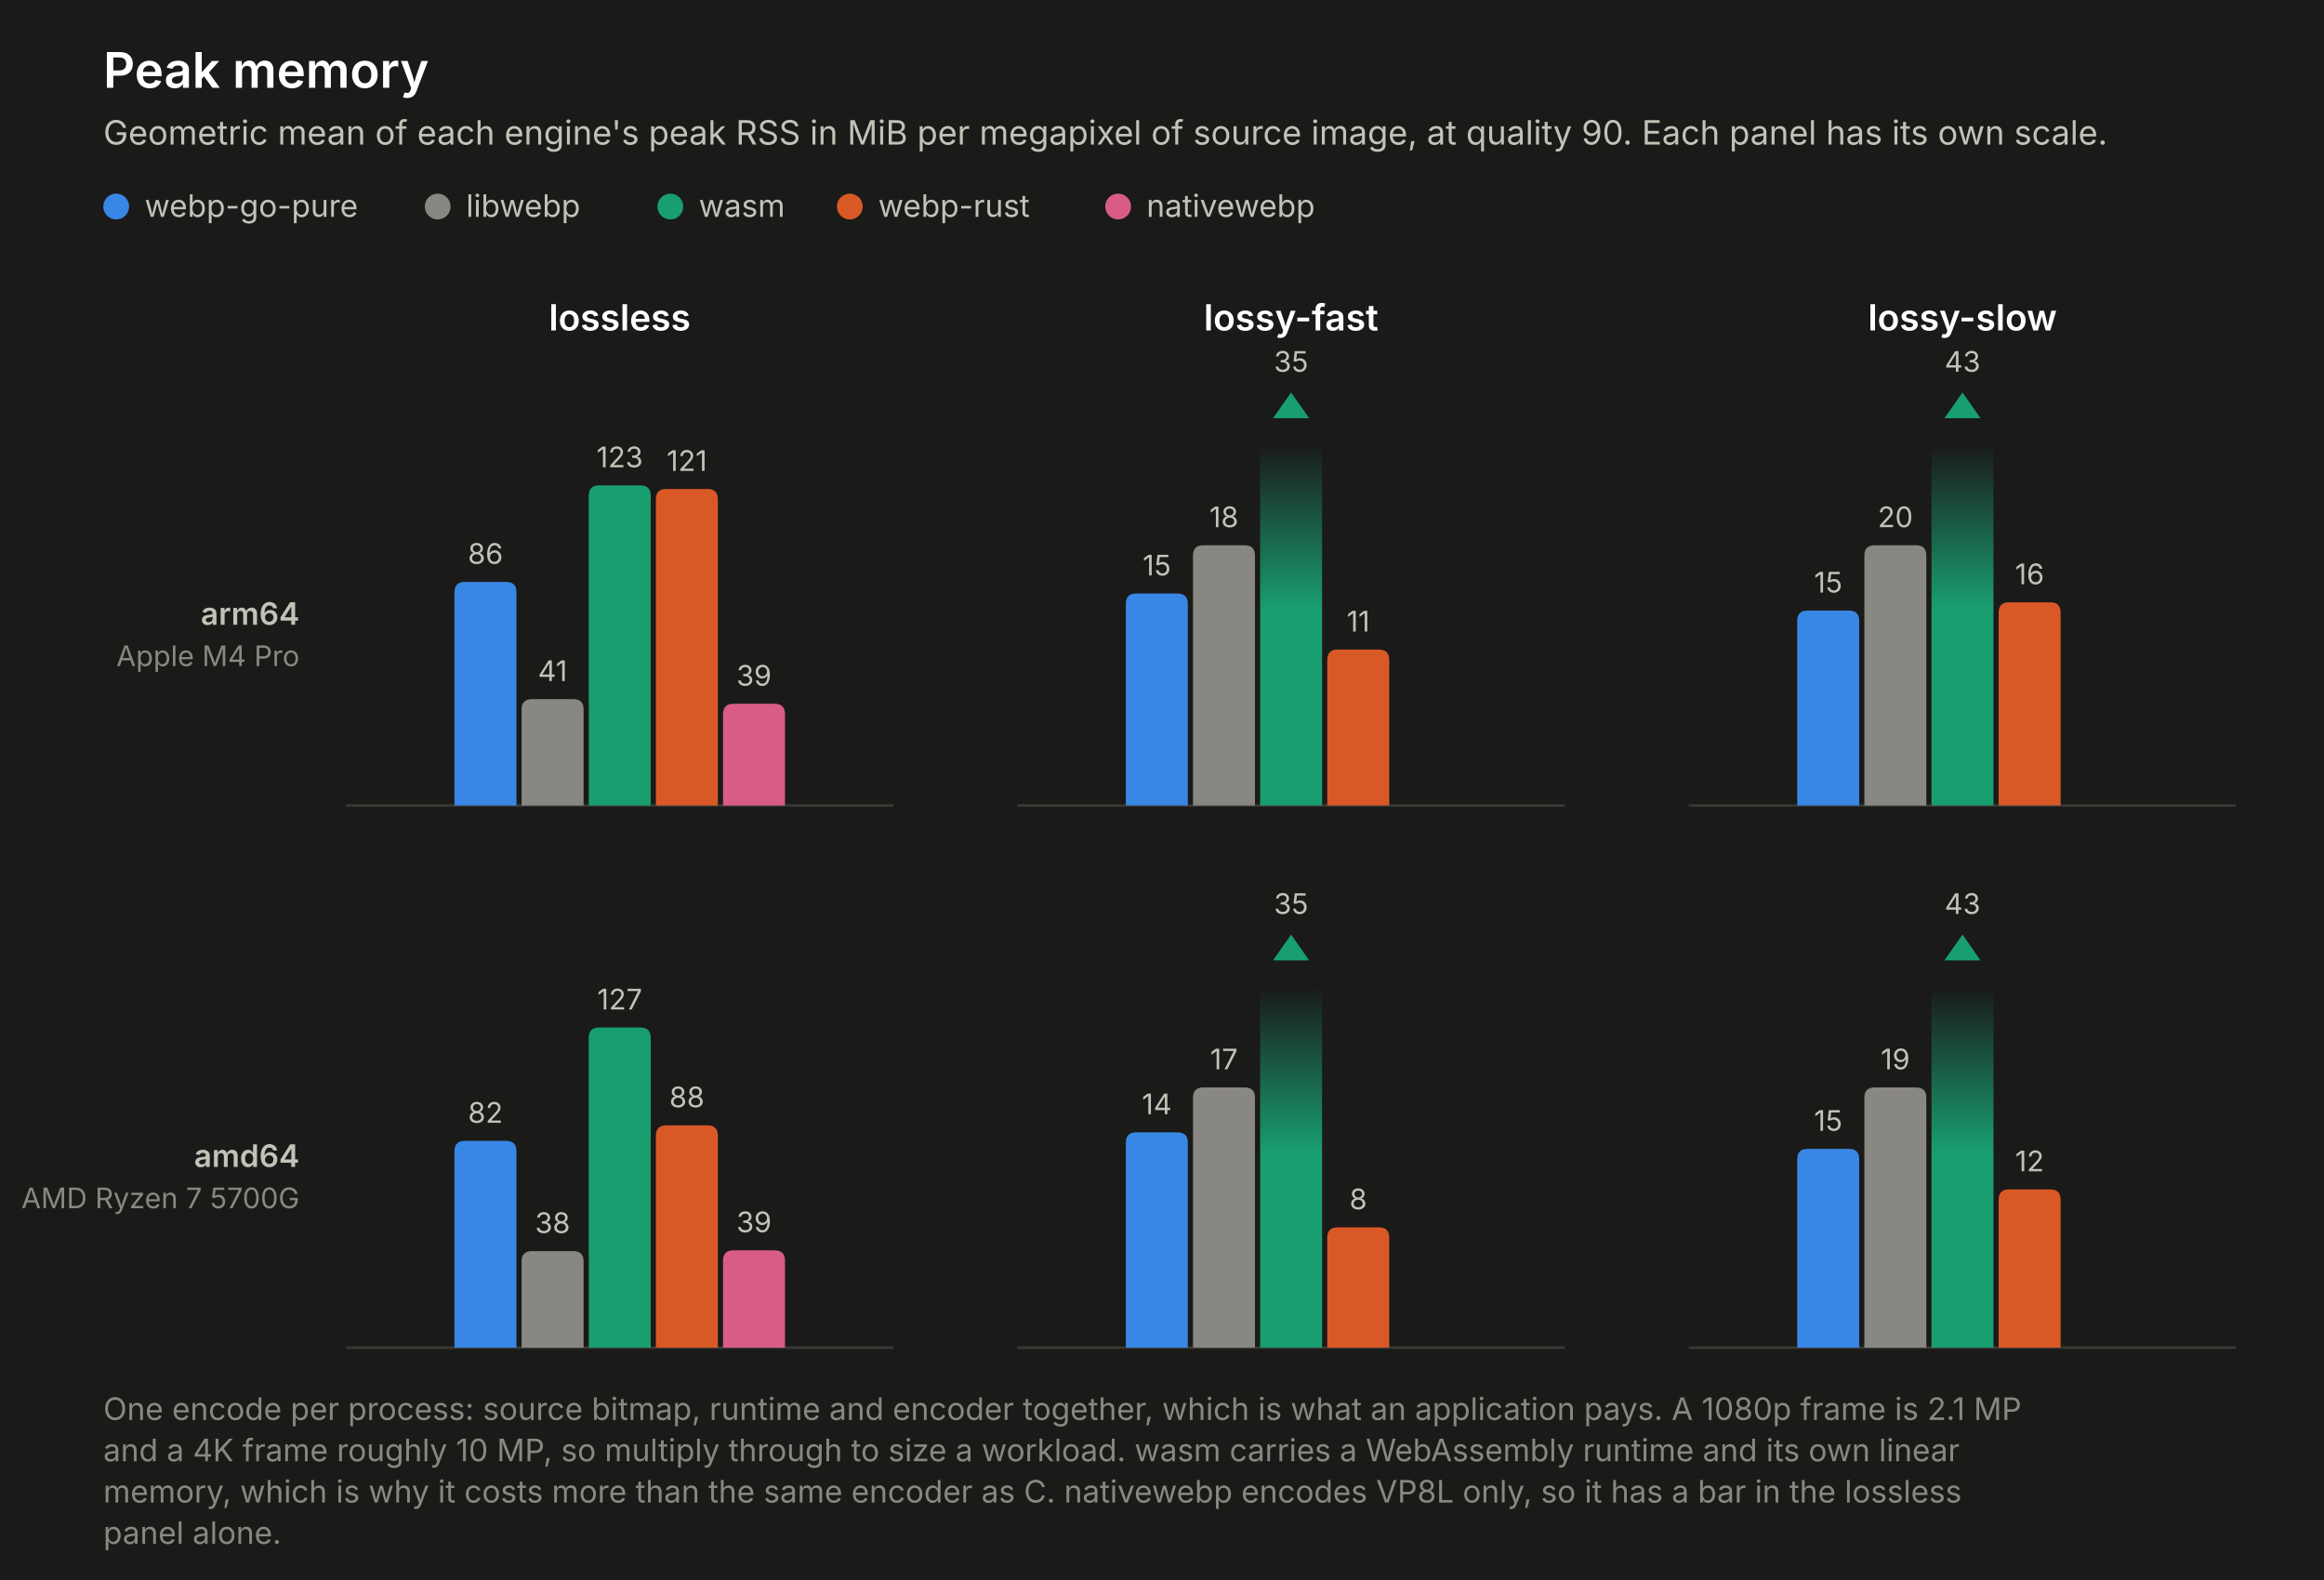
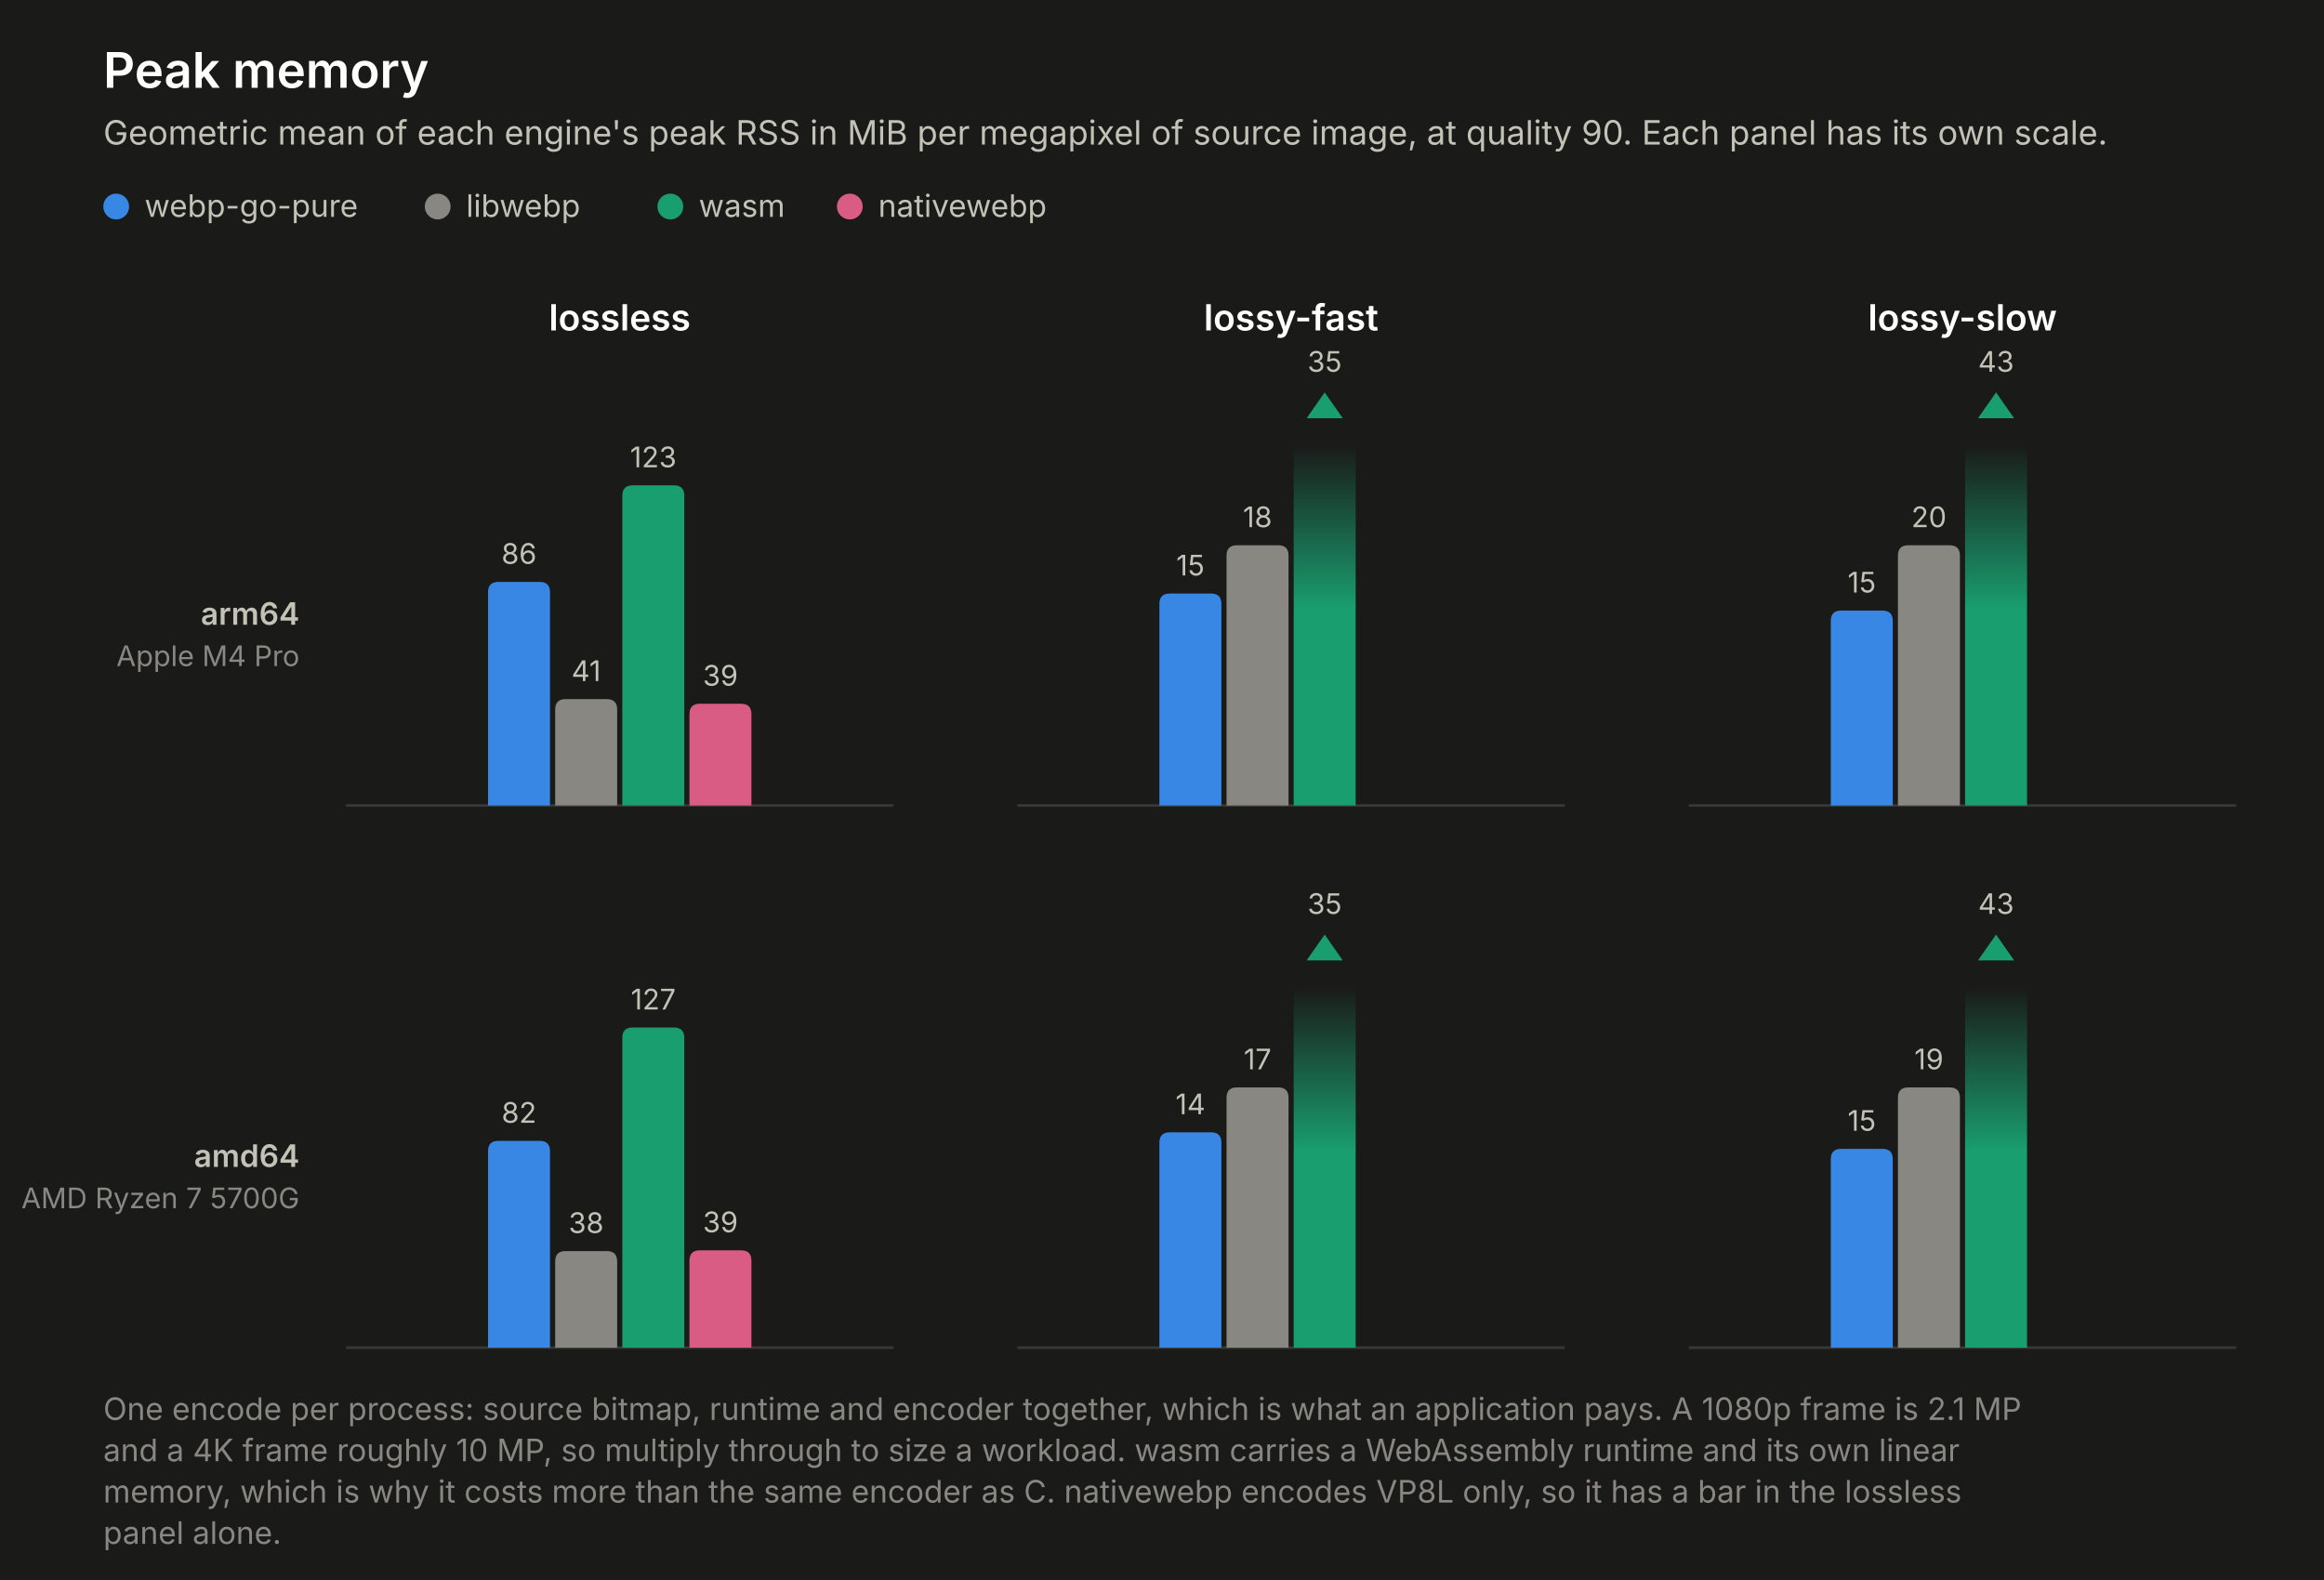
<svg xmlns="http://www.w3.org/2000/svg" width="900" height="612" viewBox="0 0 900 612" role="img">
  <rect width="900" height="612" fill="#1a1a19" />
  <text x="40.0" y="34.0" font-family="system-ui, -apple-system, &quot;Segoe UI&quot;, sans-serif" font-size="19" fill="#ffffff" text-anchor="start" font-weight="600">Peak memory</text>
  <text x="40.0" y="56.0" font-family="system-ui, -apple-system, &quot;Segoe UI&quot;, sans-serif" font-size="13" fill="#c3c2b7" text-anchor="start">Geometric mean of each engine's peak RSS in MiB per megapixel of source image, at quality 90. Each panel has its own scale.</text>
  <circle cx="45.0" cy="80.0" r="5.0" fill="#3987e5" />
  <text x="56.0" y="84.0" font-family="system-ui, -apple-system, &quot;Segoe UI&quot;, sans-serif" font-size="12" fill="#c3c2b7" text-anchor="start">webp-go-pure</text>
  <circle cx="169.5" cy="80.0" r="5.0" fill="#898781" />
  <text x="180.5" y="84.0" font-family="system-ui, -apple-system, &quot;Segoe UI&quot;, sans-serif" font-size="12" fill="#c3c2b7" text-anchor="start">libwebp</text>
  <circle cx="259.6" cy="80.0" r="5.0" fill="#199e70" />
  <text x="270.6" y="84.0" font-family="system-ui, -apple-system, &quot;Segoe UI&quot;, sans-serif" font-size="12" fill="#c3c2b7" text-anchor="start">wasm</text>
-   <circle cx="329.1" cy="80.0" r="5.0" fill="#d95926" />
-   <text x="340.1" y="84.0" font-family="system-ui, -apple-system, &quot;Segoe UI&quot;, sans-serif" font-size="12" fill="#c3c2b7" text-anchor="start">webp-rust</text>
-   <circle cx="433.0" cy="80.0" r="5.0" fill="#d95c85" />
-   <text x="444.0" y="84.0" font-family="system-ui, -apple-system, &quot;Segoe UI&quot;, sans-serif" font-size="12" fill="#c3c2b7" text-anchor="start">nativewebp</text>
+   <circle cx="329.1" cy="80.0" r="5.0" fill="#d95c85" />
+   <text x="340.1" y="84.0" font-family="system-ui, -apple-system, &quot;Segoe UI&quot;, sans-serif" font-size="12" fill="#c3c2b7" text-anchor="start">nativewebp</text>
  <text x="240.0" y="128.0" font-family="system-ui, -apple-system, &quot;Segoe UI&quot;, sans-serif" font-size="14" fill="#ffffff" text-anchor="middle" font-weight="600">lossless</text>
  <text x="500.0" y="128.0" font-family="system-ui, -apple-system, &quot;Segoe UI&quot;, sans-serif" font-size="14" fill="#ffffff" text-anchor="middle" font-weight="600">lossy-fast</text>
  <text x="760.0" y="128.0" font-family="system-ui, -apple-system, &quot;Segoe UI&quot;, sans-serif" font-size="14" fill="#ffffff" text-anchor="middle" font-weight="600">lossy-slow</text>
  <text x="116.0" y="242.0" font-family="system-ui, -apple-system, &quot;Segoe UI&quot;, sans-serif" font-size="12" fill="#c3c2b7" text-anchor="end" font-weight="600">arm64</text>
  <text x="116.0" y="258.0" font-family="system-ui, -apple-system, &quot;Segoe UI&quot;, sans-serif" font-size="11" fill="#898781" text-anchor="end">Apple M4 Pro</text>
  <line x1="134.0" y1="312.0" x2="346.0" y2="312.0" stroke="#383835" stroke-width="1.0" />
-   <path d="M 176.0 312.0 L 176.0 229.4 Q 176.0 225.4 180.0 225.4 L 196.0 225.4 Q 200.0 225.4 200.0 229.4 L 200.0 312.0 Z" fill="#3987e5" />
-   <path d="M 202.0 312.0 L 202.0 274.8 Q 202.0 270.8 206.0 270.8 L 222.0 270.8 Q 226.0 270.8 226.0 274.8 L 226.0 312.0 Z" fill="#898781" />
-   <path d="M 228.0 312.0 L 228.0 192.0 Q 228.0 188.0 232.0 188.0 L 248.0 188.0 Q 252.0 188.0 252.0 192.0 L 252.0 312.0 Z" fill="#199e70" />
-   <path d="M 254.0 312.0 L 254.0 193.4 Q 254.0 189.4 258.0 189.4 L 274.0 189.4 Q 278.0 189.4 278.0 193.4 L 278.0 312.0 Z" fill="#d95926" />
-   <path d="M 280.0 312.0 L 280.0 276.6 Q 280.0 272.6 284.0 272.6 L 300.0 272.6 Q 304.0 272.6 304.0 276.6 L 304.0 312.0 Z" fill="#d95c85" />
-   <text x="188.0" y="218.4" font-family="system-ui, -apple-system, &quot;Segoe UI&quot;, sans-serif" font-size="11" fill="#c3c2b7" text-anchor="middle" stroke="#1a1a19" stroke-width="3" paint-order="stroke" style="font-variant-numeric:tabular-nums">86</text>
-   <text x="214.0" y="263.8" font-family="system-ui, -apple-system, &quot;Segoe UI&quot;, sans-serif" font-size="11" fill="#c3c2b7" text-anchor="middle" stroke="#1a1a19" stroke-width="3" paint-order="stroke" style="font-variant-numeric:tabular-nums">41</text>
-   <text x="240.0" y="181.0" font-family="system-ui, -apple-system, &quot;Segoe UI&quot;, sans-serif" font-size="11" fill="#c3c2b7" text-anchor="middle" stroke="#1a1a19" stroke-width="3" paint-order="stroke" style="font-variant-numeric:tabular-nums">123</text>
-   <text x="266.0" y="182.4" font-family="system-ui, -apple-system, &quot;Segoe UI&quot;, sans-serif" font-size="11" fill="#c3c2b7" text-anchor="middle" stroke="#1a1a19" stroke-width="3" paint-order="stroke" style="font-variant-numeric:tabular-nums">121</text>
-   <text x="292.0" y="265.6" font-family="system-ui, -apple-system, &quot;Segoe UI&quot;, sans-serif" font-size="11" fill="#c3c2b7" text-anchor="middle" stroke="#1a1a19" stroke-width="3" paint-order="stroke" style="font-variant-numeric:tabular-nums">39</text>
+   <path d="M 189.0 312.0 L 189.0 229.4 Q 189.0 225.4 193.0 225.4 L 209.0 225.4 Q 213.0 225.4 213.0 229.4 L 213.0 312.0 Z" fill="#3987e5" />
+   <path d="M 215.0 312.0 L 215.0 274.8 Q 215.0 270.8 219.0 270.8 L 235.0 270.8 Q 239.0 270.8 239.0 274.8 L 239.0 312.0 Z" fill="#898781" />
+   <path d="M 241.0 312.0 L 241.0 192.0 Q 241.0 188.0 245.0 188.0 L 261.0 188.0 Q 265.0 188.0 265.0 192.0 L 265.0 312.0 Z" fill="#199e70" />
+   <path d="M 267.0 312.0 L 267.0 276.6 Q 267.0 272.6 271.0 272.6 L 287.0 272.6 Q 291.0 272.6 291.0 276.6 L 291.0 312.0 Z" fill="#d95c85" />
+   <text x="201.0" y="218.4" font-family="system-ui, -apple-system, &quot;Segoe UI&quot;, sans-serif" font-size="11" fill="#c3c2b7" text-anchor="middle" stroke="#1a1a19" stroke-width="3" paint-order="stroke" style="font-variant-numeric:tabular-nums">86</text>
+   <text x="227.0" y="263.8" font-family="system-ui, -apple-system, &quot;Segoe UI&quot;, sans-serif" font-size="11" fill="#c3c2b7" text-anchor="middle" stroke="#1a1a19" stroke-width="3" paint-order="stroke" style="font-variant-numeric:tabular-nums">41</text>
+   <text x="253.0" y="181.0" font-family="system-ui, -apple-system, &quot;Segoe UI&quot;, sans-serif" font-size="11" fill="#c3c2b7" text-anchor="middle" stroke="#1a1a19" stroke-width="3" paint-order="stroke" style="font-variant-numeric:tabular-nums">123</text>
+   <text x="279.0" y="265.6" font-family="system-ui, -apple-system, &quot;Segoe UI&quot;, sans-serif" font-size="11" fill="#c3c2b7" text-anchor="middle" stroke="#1a1a19" stroke-width="3" paint-order="stroke" style="font-variant-numeric:tabular-nums">39</text>
  <line x1="394.0" y1="312.0" x2="606.0" y2="312.0" stroke="#383835" stroke-width="1.0" />
-   <path d="M 436.0 312.0 L 436.0 233.9 Q 436.0 229.9 440.0 229.9 L 456.0 229.9 Q 460.0 229.9 460.0 233.9 L 460.0 312.0 Z" fill="#3987e5" />
-   <path d="M 462.0 312.0 L 462.0 215.2 Q 462.0 211.2 466.0 211.2 L 482.0 211.2 Q 486.0 211.2 486.0 215.2 L 486.0 312.0 Z" fill="#898781" />
+   <path d="M 449.0 312.0 L 449.0 233.9 Q 449.0 229.9 453.0 229.9 L 469.0 229.9 Q 473.0 229.9 473.0 233.9 L 473.0 312.0 Z" fill="#3987e5" />
+   <path d="M 475.0 312.0 L 475.0 215.2 Q 475.0 211.2 479.0 211.2 L 495.0 211.2 Q 499.0 211.2 499.0 215.2 L 499.0 312.0 Z" fill="#898781" />
  <linearGradient id="fade1" gradientUnits="userSpaceOnUse" x1="0" y1="172.0" x2="0" y2="236.0">
    <stop offset="0" stop-color="#199e70" stop-opacity="0" />
    <stop offset="1" stop-color="#199e70" stop-opacity="1" />
  </linearGradient>
-   <path d="M 488.0 312.0 L 488.0 176.0 Q 488.0 172.0 492.0 172.0 L 508.0 172.0 Q 512.0 172.0 512.0 176.0 L 512.0 312.0 Z" fill="url(#fade1)" />
-   <path d="M 500.0 152.0 l 7 10 l -14 0 z" fill="#199e70" />
-   <path d="M 514.0 312.0 L 514.0 255.6 Q 514.0 251.6 518.0 251.6 L 534.0 251.6 Q 538.0 251.6 538.0 255.6 L 538.0 312.0 Z" fill="#d95926" />
-   <text x="448.0" y="222.9" font-family="system-ui, -apple-system, &quot;Segoe UI&quot;, sans-serif" font-size="11" fill="#c3c2b7" text-anchor="middle" stroke="#1a1a19" stroke-width="3" paint-order="stroke" style="font-variant-numeric:tabular-nums">15</text>
-   <text x="474.0" y="204.2" font-family="system-ui, -apple-system, &quot;Segoe UI&quot;, sans-serif" font-size="11" fill="#c3c2b7" text-anchor="middle" stroke="#1a1a19" stroke-width="3" paint-order="stroke" style="font-variant-numeric:tabular-nums">18</text>
-   <text x="500.0" y="144.0" font-family="system-ui, -apple-system, &quot;Segoe UI&quot;, sans-serif" font-size="11" fill="#c3c2b7" text-anchor="middle" stroke="#1a1a19" stroke-width="3" paint-order="stroke" style="font-variant-numeric:tabular-nums">35</text>
-   <text x="526.0" y="244.6" font-family="system-ui, -apple-system, &quot;Segoe UI&quot;, sans-serif" font-size="11" fill="#c3c2b7" text-anchor="middle" stroke="#1a1a19" stroke-width="3" paint-order="stroke" style="font-variant-numeric:tabular-nums">11</text>
+   <path d="M 501.0 312.0 L 501.0 176.0 Q 501.0 172.0 505.0 172.0 L 521.0 172.0 Q 525.0 172.0 525.0 176.0 L 525.0 312.0 Z" fill="url(#fade1)" />
+   <path d="M 513.0 152.0 l 7 10 l -14 0 z" fill="#199e70" />
+   <text x="461.0" y="222.9" font-family="system-ui, -apple-system, &quot;Segoe UI&quot;, sans-serif" font-size="11" fill="#c3c2b7" text-anchor="middle" stroke="#1a1a19" stroke-width="3" paint-order="stroke" style="font-variant-numeric:tabular-nums">15</text>
+   <text x="487.0" y="204.2" font-family="system-ui, -apple-system, &quot;Segoe UI&quot;, sans-serif" font-size="11" fill="#c3c2b7" text-anchor="middle" stroke="#1a1a19" stroke-width="3" paint-order="stroke" style="font-variant-numeric:tabular-nums">18</text>
+   <text x="513.0" y="144.0" font-family="system-ui, -apple-system, &quot;Segoe UI&quot;, sans-serif" font-size="11" fill="#c3c2b7" text-anchor="middle" stroke="#1a1a19" stroke-width="3" paint-order="stroke" style="font-variant-numeric:tabular-nums">35</text>
  <line x1="654.0" y1="312.0" x2="866.0" y2="312.0" stroke="#383835" stroke-width="1.0" />
-   <path d="M 696.0 312.0 L 696.0 240.5 Q 696.0 236.5 700.0 236.5 L 716.0 236.5 Q 720.0 236.5 720.0 240.5 L 720.0 312.0 Z" fill="#3987e5" />
-   <path d="M 722.0 312.0 L 722.0 215.2 Q 722.0 211.2 726.0 211.2 L 742.0 211.2 Q 746.0 211.2 746.0 215.2 L 746.0 312.0 Z" fill="#898781" />
+   <path d="M 709.0 312.0 L 709.0 240.5 Q 709.0 236.5 713.0 236.5 L 729.0 236.5 Q 733.0 236.5 733.0 240.5 L 733.0 312.0 Z" fill="#3987e5" />
+   <path d="M 735.0 312.0 L 735.0 215.2 Q 735.0 211.2 739.0 211.2 L 755.0 211.2 Q 759.0 211.2 759.0 215.2 L 759.0 312.0 Z" fill="#898781" />
  <linearGradient id="fade2" gradientUnits="userSpaceOnUse" x1="0" y1="172.0" x2="0" y2="236.0">
    <stop offset="0" stop-color="#199e70" stop-opacity="0" />
    <stop offset="1" stop-color="#199e70" stop-opacity="1" />
  </linearGradient>
-   <path d="M 748.0 312.0 L 748.0 176.0 Q 748.0 172.0 752.0 172.0 L 768.0 172.0 Q 772.0 172.0 772.0 176.0 L 772.0 312.0 Z" fill="url(#fade2)" />
-   <path d="M 760.0 152.0 l 7 10 l -14 0 z" fill="#199e70" />
-   <path d="M 774.0 312.0 L 774.0 237.3 Q 774.0 233.3 778.0 233.3 L 794.0 233.3 Q 798.0 233.3 798.0 237.3 L 798.0 312.0 Z" fill="#d95926" />
-   <text x="708.0" y="229.5" font-family="system-ui, -apple-system, &quot;Segoe UI&quot;, sans-serif" font-size="11" fill="#c3c2b7" text-anchor="middle" stroke="#1a1a19" stroke-width="3" paint-order="stroke" style="font-variant-numeric:tabular-nums">15</text>
-   <text x="734.0" y="204.2" font-family="system-ui, -apple-system, &quot;Segoe UI&quot;, sans-serif" font-size="11" fill="#c3c2b7" text-anchor="middle" stroke="#1a1a19" stroke-width="3" paint-order="stroke" style="font-variant-numeric:tabular-nums">20</text>
-   <text x="760.0" y="144.0" font-family="system-ui, -apple-system, &quot;Segoe UI&quot;, sans-serif" font-size="11" fill="#c3c2b7" text-anchor="middle" stroke="#1a1a19" stroke-width="3" paint-order="stroke" style="font-variant-numeric:tabular-nums">43</text>
-   <text x="786.0" y="226.3" font-family="system-ui, -apple-system, &quot;Segoe UI&quot;, sans-serif" font-size="11" fill="#c3c2b7" text-anchor="middle" stroke="#1a1a19" stroke-width="3" paint-order="stroke" style="font-variant-numeric:tabular-nums">16</text>
+   <path d="M 761.0 312.0 L 761.0 176.0 Q 761.0 172.0 765.0 172.0 L 781.0 172.0 Q 785.0 172.0 785.0 176.0 L 785.0 312.0 Z" fill="url(#fade2)" />
+   <path d="M 773.0 152.0 l 7 10 l -14 0 z" fill="#199e70" />
+   <text x="721.0" y="229.5" font-family="system-ui, -apple-system, &quot;Segoe UI&quot;, sans-serif" font-size="11" fill="#c3c2b7" text-anchor="middle" stroke="#1a1a19" stroke-width="3" paint-order="stroke" style="font-variant-numeric:tabular-nums">15</text>
+   <text x="747.0" y="204.2" font-family="system-ui, -apple-system, &quot;Segoe UI&quot;, sans-serif" font-size="11" fill="#c3c2b7" text-anchor="middle" stroke="#1a1a19" stroke-width="3" paint-order="stroke" style="font-variant-numeric:tabular-nums">20</text>
+   <text x="773.0" y="144.0" font-family="system-ui, -apple-system, &quot;Segoe UI&quot;, sans-serif" font-size="11" fill="#c3c2b7" text-anchor="middle" stroke="#1a1a19" stroke-width="3" paint-order="stroke" style="font-variant-numeric:tabular-nums">43</text>
  <text x="116.0" y="452.0" font-family="system-ui, -apple-system, &quot;Segoe UI&quot;, sans-serif" font-size="12" fill="#c3c2b7" text-anchor="end" font-weight="600">amd64</text>
  <text x="116.0" y="468.0" font-family="system-ui, -apple-system, &quot;Segoe UI&quot;, sans-serif" font-size="11" fill="#898781" text-anchor="end">AMD Ryzen 7 5700G</text>
  <line x1="134.0" y1="522.0" x2="346.0" y2="522.0" stroke="#383835" stroke-width="1.0" />
-   <path d="M 176.0 522.0 L 176.0 445.9 Q 176.0 441.9 180.0 441.9 L 196.0 441.9 Q 200.0 441.9 200.0 445.9 L 200.0 522.0 Z" fill="#3987e5" />
-   <path d="M 202.0 522.0 L 202.0 488.6 Q 202.0 484.6 206.0 484.6 L 222.0 484.6 Q 226.0 484.6 226.0 488.6 L 226.0 522.0 Z" fill="#898781" />
-   <path d="M 228.0 522.0 L 228.0 402.0 Q 228.0 398.0 232.0 398.0 L 248.0 398.0 Q 252.0 398.0 252.0 402.0 L 252.0 522.0 Z" fill="#199e70" />
-   <path d="M 254.0 522.0 L 254.0 439.9 Q 254.0 435.9 258.0 435.9 L 274.0 435.9 Q 278.0 435.9 278.0 439.9 L 278.0 522.0 Z" fill="#d95926" />
-   <path d="M 280.0 522.0 L 280.0 488.3 Q 280.0 484.3 284.0 484.3 L 300.0 484.3 Q 304.0 484.3 304.0 488.3 L 304.0 522.0 Z" fill="#d95c85" />
-   <text x="188.0" y="434.9" font-family="system-ui, -apple-system, &quot;Segoe UI&quot;, sans-serif" font-size="11" fill="#c3c2b7" text-anchor="middle" stroke="#1a1a19" stroke-width="3" paint-order="stroke" style="font-variant-numeric:tabular-nums">82</text>
-   <text x="214.0" y="477.6" font-family="system-ui, -apple-system, &quot;Segoe UI&quot;, sans-serif" font-size="11" fill="#c3c2b7" text-anchor="middle" stroke="#1a1a19" stroke-width="3" paint-order="stroke" style="font-variant-numeric:tabular-nums">38</text>
-   <text x="240.0" y="391.0" font-family="system-ui, -apple-system, &quot;Segoe UI&quot;, sans-serif" font-size="11" fill="#c3c2b7" text-anchor="middle" stroke="#1a1a19" stroke-width="3" paint-order="stroke" style="font-variant-numeric:tabular-nums">127</text>
-   <text x="266.0" y="428.9" font-family="system-ui, -apple-system, &quot;Segoe UI&quot;, sans-serif" font-size="11" fill="#c3c2b7" text-anchor="middle" stroke="#1a1a19" stroke-width="3" paint-order="stroke" style="font-variant-numeric:tabular-nums">88</text>
-   <text x="292.0" y="477.3" font-family="system-ui, -apple-system, &quot;Segoe UI&quot;, sans-serif" font-size="11" fill="#c3c2b7" text-anchor="middle" stroke="#1a1a19" stroke-width="3" paint-order="stroke" style="font-variant-numeric:tabular-nums">39</text>
+   <path d="M 189.0 522.0 L 189.0 445.9 Q 189.0 441.9 193.0 441.9 L 209.0 441.9 Q 213.0 441.9 213.0 445.9 L 213.0 522.0 Z" fill="#3987e5" />
+   <path d="M 215.0 522.0 L 215.0 488.6 Q 215.0 484.6 219.0 484.6 L 235.0 484.6 Q 239.0 484.6 239.0 488.6 L 239.0 522.0 Z" fill="#898781" />
+   <path d="M 241.0 522.0 L 241.0 402.0 Q 241.0 398.0 245.0 398.0 L 261.0 398.0 Q 265.0 398.0 265.0 402.0 L 265.0 522.0 Z" fill="#199e70" />
+   <path d="M 267.0 522.0 L 267.0 488.3 Q 267.0 484.3 271.0 484.3 L 287.0 484.3 Q 291.0 484.3 291.0 488.3 L 291.0 522.0 Z" fill="#d95c85" />
+   <text x="201.0" y="434.9" font-family="system-ui, -apple-system, &quot;Segoe UI&quot;, sans-serif" font-size="11" fill="#c3c2b7" text-anchor="middle" stroke="#1a1a19" stroke-width="3" paint-order="stroke" style="font-variant-numeric:tabular-nums">82</text>
+   <text x="227.0" y="477.6" font-family="system-ui, -apple-system, &quot;Segoe UI&quot;, sans-serif" font-size="11" fill="#c3c2b7" text-anchor="middle" stroke="#1a1a19" stroke-width="3" paint-order="stroke" style="font-variant-numeric:tabular-nums">38</text>
+   <text x="253.0" y="391.0" font-family="system-ui, -apple-system, &quot;Segoe UI&quot;, sans-serif" font-size="11" fill="#c3c2b7" text-anchor="middle" stroke="#1a1a19" stroke-width="3" paint-order="stroke" style="font-variant-numeric:tabular-nums">127</text>
+   <text x="279.0" y="477.3" font-family="system-ui, -apple-system, &quot;Segoe UI&quot;, sans-serif" font-size="11" fill="#c3c2b7" text-anchor="middle" stroke="#1a1a19" stroke-width="3" paint-order="stroke" style="font-variant-numeric:tabular-nums">39</text>
  <line x1="394.0" y1="522.0" x2="606.0" y2="522.0" stroke="#383835" stroke-width="1.0" />
-   <path d="M 436.0 522.0 L 436.0 442.6 Q 436.0 438.6 440.0 438.6 L 456.0 438.6 Q 460.0 438.6 460.0 442.6 L 460.0 522.0 Z" fill="#3987e5" />
-   <path d="M 462.0 522.0 L 462.0 425.2 Q 462.0 421.2 466.0 421.2 L 482.0 421.2 Q 486.0 421.2 486.0 425.2 L 486.0 522.0 Z" fill="#898781" />
+   <path d="M 449.0 522.0 L 449.0 442.6 Q 449.0 438.6 453.0 438.6 L 469.0 438.6 Q 473.0 438.6 473.0 442.6 L 473.0 522.0 Z" fill="#3987e5" />
+   <path d="M 475.0 522.0 L 475.0 425.2 Q 475.0 421.2 479.0 421.2 L 495.0 421.2 Q 499.0 421.2 499.0 425.2 L 499.0 522.0 Z" fill="#898781" />
  <linearGradient id="fade3" gradientUnits="userSpaceOnUse" x1="0" y1="382.0" x2="0" y2="446.0">
    <stop offset="0" stop-color="#199e70" stop-opacity="0" />
    <stop offset="1" stop-color="#199e70" stop-opacity="1" />
  </linearGradient>
-   <path d="M 488.0 522.0 L 488.0 386.0 Q 488.0 382.0 492.0 382.0 L 508.0 382.0 Q 512.0 382.0 512.0 386.0 L 512.0 522.0 Z" fill="url(#fade3)" />
-   <path d="M 500.0 362.0 l 7 10 l -14 0 z" fill="#199e70" />
-   <path d="M 514.0 522.0 L 514.0 479.4 Q 514.0 475.4 518.0 475.4 L 534.0 475.4 Q 538.0 475.4 538.0 479.4 L 538.0 522.0 Z" fill="#d95926" />
-   <text x="448.0" y="431.6" font-family="system-ui, -apple-system, &quot;Segoe UI&quot;, sans-serif" font-size="11" fill="#c3c2b7" text-anchor="middle" stroke="#1a1a19" stroke-width="3" paint-order="stroke" style="font-variant-numeric:tabular-nums">14</text>
-   <text x="474.0" y="414.2" font-family="system-ui, -apple-system, &quot;Segoe UI&quot;, sans-serif" font-size="11" fill="#c3c2b7" text-anchor="middle" stroke="#1a1a19" stroke-width="3" paint-order="stroke" style="font-variant-numeric:tabular-nums">17</text>
-   <text x="500.0" y="354.0" font-family="system-ui, -apple-system, &quot;Segoe UI&quot;, sans-serif" font-size="11" fill="#c3c2b7" text-anchor="middle" stroke="#1a1a19" stroke-width="3" paint-order="stroke" style="font-variant-numeric:tabular-nums">35</text>
-   <text x="526.0" y="468.4" font-family="system-ui, -apple-system, &quot;Segoe UI&quot;, sans-serif" font-size="11" fill="#c3c2b7" text-anchor="middle" stroke="#1a1a19" stroke-width="3" paint-order="stroke" style="font-variant-numeric:tabular-nums">8</text>
+   <path d="M 501.0 522.0 L 501.0 386.0 Q 501.0 382.0 505.0 382.0 L 521.0 382.0 Q 525.0 382.0 525.0 386.0 L 525.0 522.0 Z" fill="url(#fade3)" />
+   <path d="M 513.0 362.0 l 7 10 l -14 0 z" fill="#199e70" />
+   <text x="461.0" y="431.6" font-family="system-ui, -apple-system, &quot;Segoe UI&quot;, sans-serif" font-size="11" fill="#c3c2b7" text-anchor="middle" stroke="#1a1a19" stroke-width="3" paint-order="stroke" style="font-variant-numeric:tabular-nums">14</text>
+   <text x="487.0" y="414.2" font-family="system-ui, -apple-system, &quot;Segoe UI&quot;, sans-serif" font-size="11" fill="#c3c2b7" text-anchor="middle" stroke="#1a1a19" stroke-width="3" paint-order="stroke" style="font-variant-numeric:tabular-nums">17</text>
+   <text x="513.0" y="354.0" font-family="system-ui, -apple-system, &quot;Segoe UI&quot;, sans-serif" font-size="11" fill="#c3c2b7" text-anchor="middle" stroke="#1a1a19" stroke-width="3" paint-order="stroke" style="font-variant-numeric:tabular-nums">35</text>
  <line x1="654.0" y1="522.0" x2="866.0" y2="522.0" stroke="#383835" stroke-width="1.0" />
-   <path d="M 696.0 522.0 L 696.0 449.0 Q 696.0 445.0 700.0 445.0 L 716.0 445.0 Q 720.0 445.0 720.0 449.0 L 720.0 522.0 Z" fill="#3987e5" />
-   <path d="M 722.0 522.0 L 722.0 425.2 Q 722.0 421.2 726.0 421.2 L 742.0 421.2 Q 746.0 421.2 746.0 425.2 L 746.0 522.0 Z" fill="#898781" />
+   <path d="M 709.0 522.0 L 709.0 449.0 Q 709.0 445.0 713.0 445.0 L 729.0 445.0 Q 733.0 445.0 733.0 449.0 L 733.0 522.0 Z" fill="#3987e5" />
+   <path d="M 735.0 522.0 L 735.0 425.2 Q 735.0 421.2 739.0 421.2 L 755.0 421.2 Q 759.0 421.2 759.0 425.2 L 759.0 522.0 Z" fill="#898781" />
  <linearGradient id="fade4" gradientUnits="userSpaceOnUse" x1="0" y1="382.0" x2="0" y2="446.0">
    <stop offset="0" stop-color="#199e70" stop-opacity="0" />
    <stop offset="1" stop-color="#199e70" stop-opacity="1" />
  </linearGradient>
-   <path d="M 748.0 522.0 L 748.0 386.0 Q 748.0 382.0 752.0 382.0 L 768.0 382.0 Q 772.0 382.0 772.0 386.0 L 772.0 522.0 Z" fill="url(#fade4)" />
-   <path d="M 760.0 362.0 l 7 10 l -14 0 z" fill="#199e70" />
-   <path d="M 774.0 522.0 L 774.0 464.7 Q 774.0 460.7 778.0 460.7 L 794.0 460.7 Q 798.0 460.7 798.0 464.7 L 798.0 522.0 Z" fill="#d95926" />
-   <text x="708.0" y="438.0" font-family="system-ui, -apple-system, &quot;Segoe UI&quot;, sans-serif" font-size="11" fill="#c3c2b7" text-anchor="middle" stroke="#1a1a19" stroke-width="3" paint-order="stroke" style="font-variant-numeric:tabular-nums">15</text>
-   <text x="734.0" y="414.2" font-family="system-ui, -apple-system, &quot;Segoe UI&quot;, sans-serif" font-size="11" fill="#c3c2b7" text-anchor="middle" stroke="#1a1a19" stroke-width="3" paint-order="stroke" style="font-variant-numeric:tabular-nums">19</text>
-   <text x="760.0" y="354.0" font-family="system-ui, -apple-system, &quot;Segoe UI&quot;, sans-serif" font-size="11" fill="#c3c2b7" text-anchor="middle" stroke="#1a1a19" stroke-width="3" paint-order="stroke" style="font-variant-numeric:tabular-nums">43</text>
-   <text x="786.0" y="453.7" font-family="system-ui, -apple-system, &quot;Segoe UI&quot;, sans-serif" font-size="11" fill="#c3c2b7" text-anchor="middle" stroke="#1a1a19" stroke-width="3" paint-order="stroke" style="font-variant-numeric:tabular-nums">12</text>
+   <path d="M 761.0 522.0 L 761.0 386.0 Q 761.0 382.0 765.0 382.0 L 781.0 382.0 Q 785.0 382.0 785.0 386.0 L 785.0 522.0 Z" fill="url(#fade4)" />
+   <path d="M 773.0 362.0 l 7 10 l -14 0 z" fill="#199e70" />
+   <text x="721.0" y="438.0" font-family="system-ui, -apple-system, &quot;Segoe UI&quot;, sans-serif" font-size="11" fill="#c3c2b7" text-anchor="middle" stroke="#1a1a19" stroke-width="3" paint-order="stroke" style="font-variant-numeric:tabular-nums">15</text>
+   <text x="747.0" y="414.2" font-family="system-ui, -apple-system, &quot;Segoe UI&quot;, sans-serif" font-size="11" fill="#c3c2b7" text-anchor="middle" stroke="#1a1a19" stroke-width="3" paint-order="stroke" style="font-variant-numeric:tabular-nums">19</text>
+   <text x="773.0" y="354.0" font-family="system-ui, -apple-system, &quot;Segoe UI&quot;, sans-serif" font-size="11" fill="#c3c2b7" text-anchor="middle" stroke="#1a1a19" stroke-width="3" paint-order="stroke" style="font-variant-numeric:tabular-nums">43</text>
  <text x="40.0" y="550.0" font-family="system-ui, -apple-system, &quot;Segoe UI&quot;, sans-serif" font-size="12" fill="#898781" text-anchor="start">One encode per process: source bitmap, runtime and encoder together, which is what an application pays. A 1080p frame is 2.1 MP</text>
  <text x="40.0" y="566.0" font-family="system-ui, -apple-system, &quot;Segoe UI&quot;, sans-serif" font-size="12" fill="#898781" text-anchor="start">and a 4K frame roughly 10 MP, so multiply through to size a workload. wasm carries a WebAssembly runtime and its own linear</text>
  <text x="40.0" y="582.0" font-family="system-ui, -apple-system, &quot;Segoe UI&quot;, sans-serif" font-size="12" fill="#898781" text-anchor="start">memory, which is why it costs more than the same encoder as C. nativewebp encodes VP8L only, so it has a bar in the lossless</text>
  <text x="40.0" y="598.0" font-family="system-ui, -apple-system, &quot;Segoe UI&quot;, sans-serif" font-size="12" fill="#898781" text-anchor="start">panel alone.</text>
</svg>
